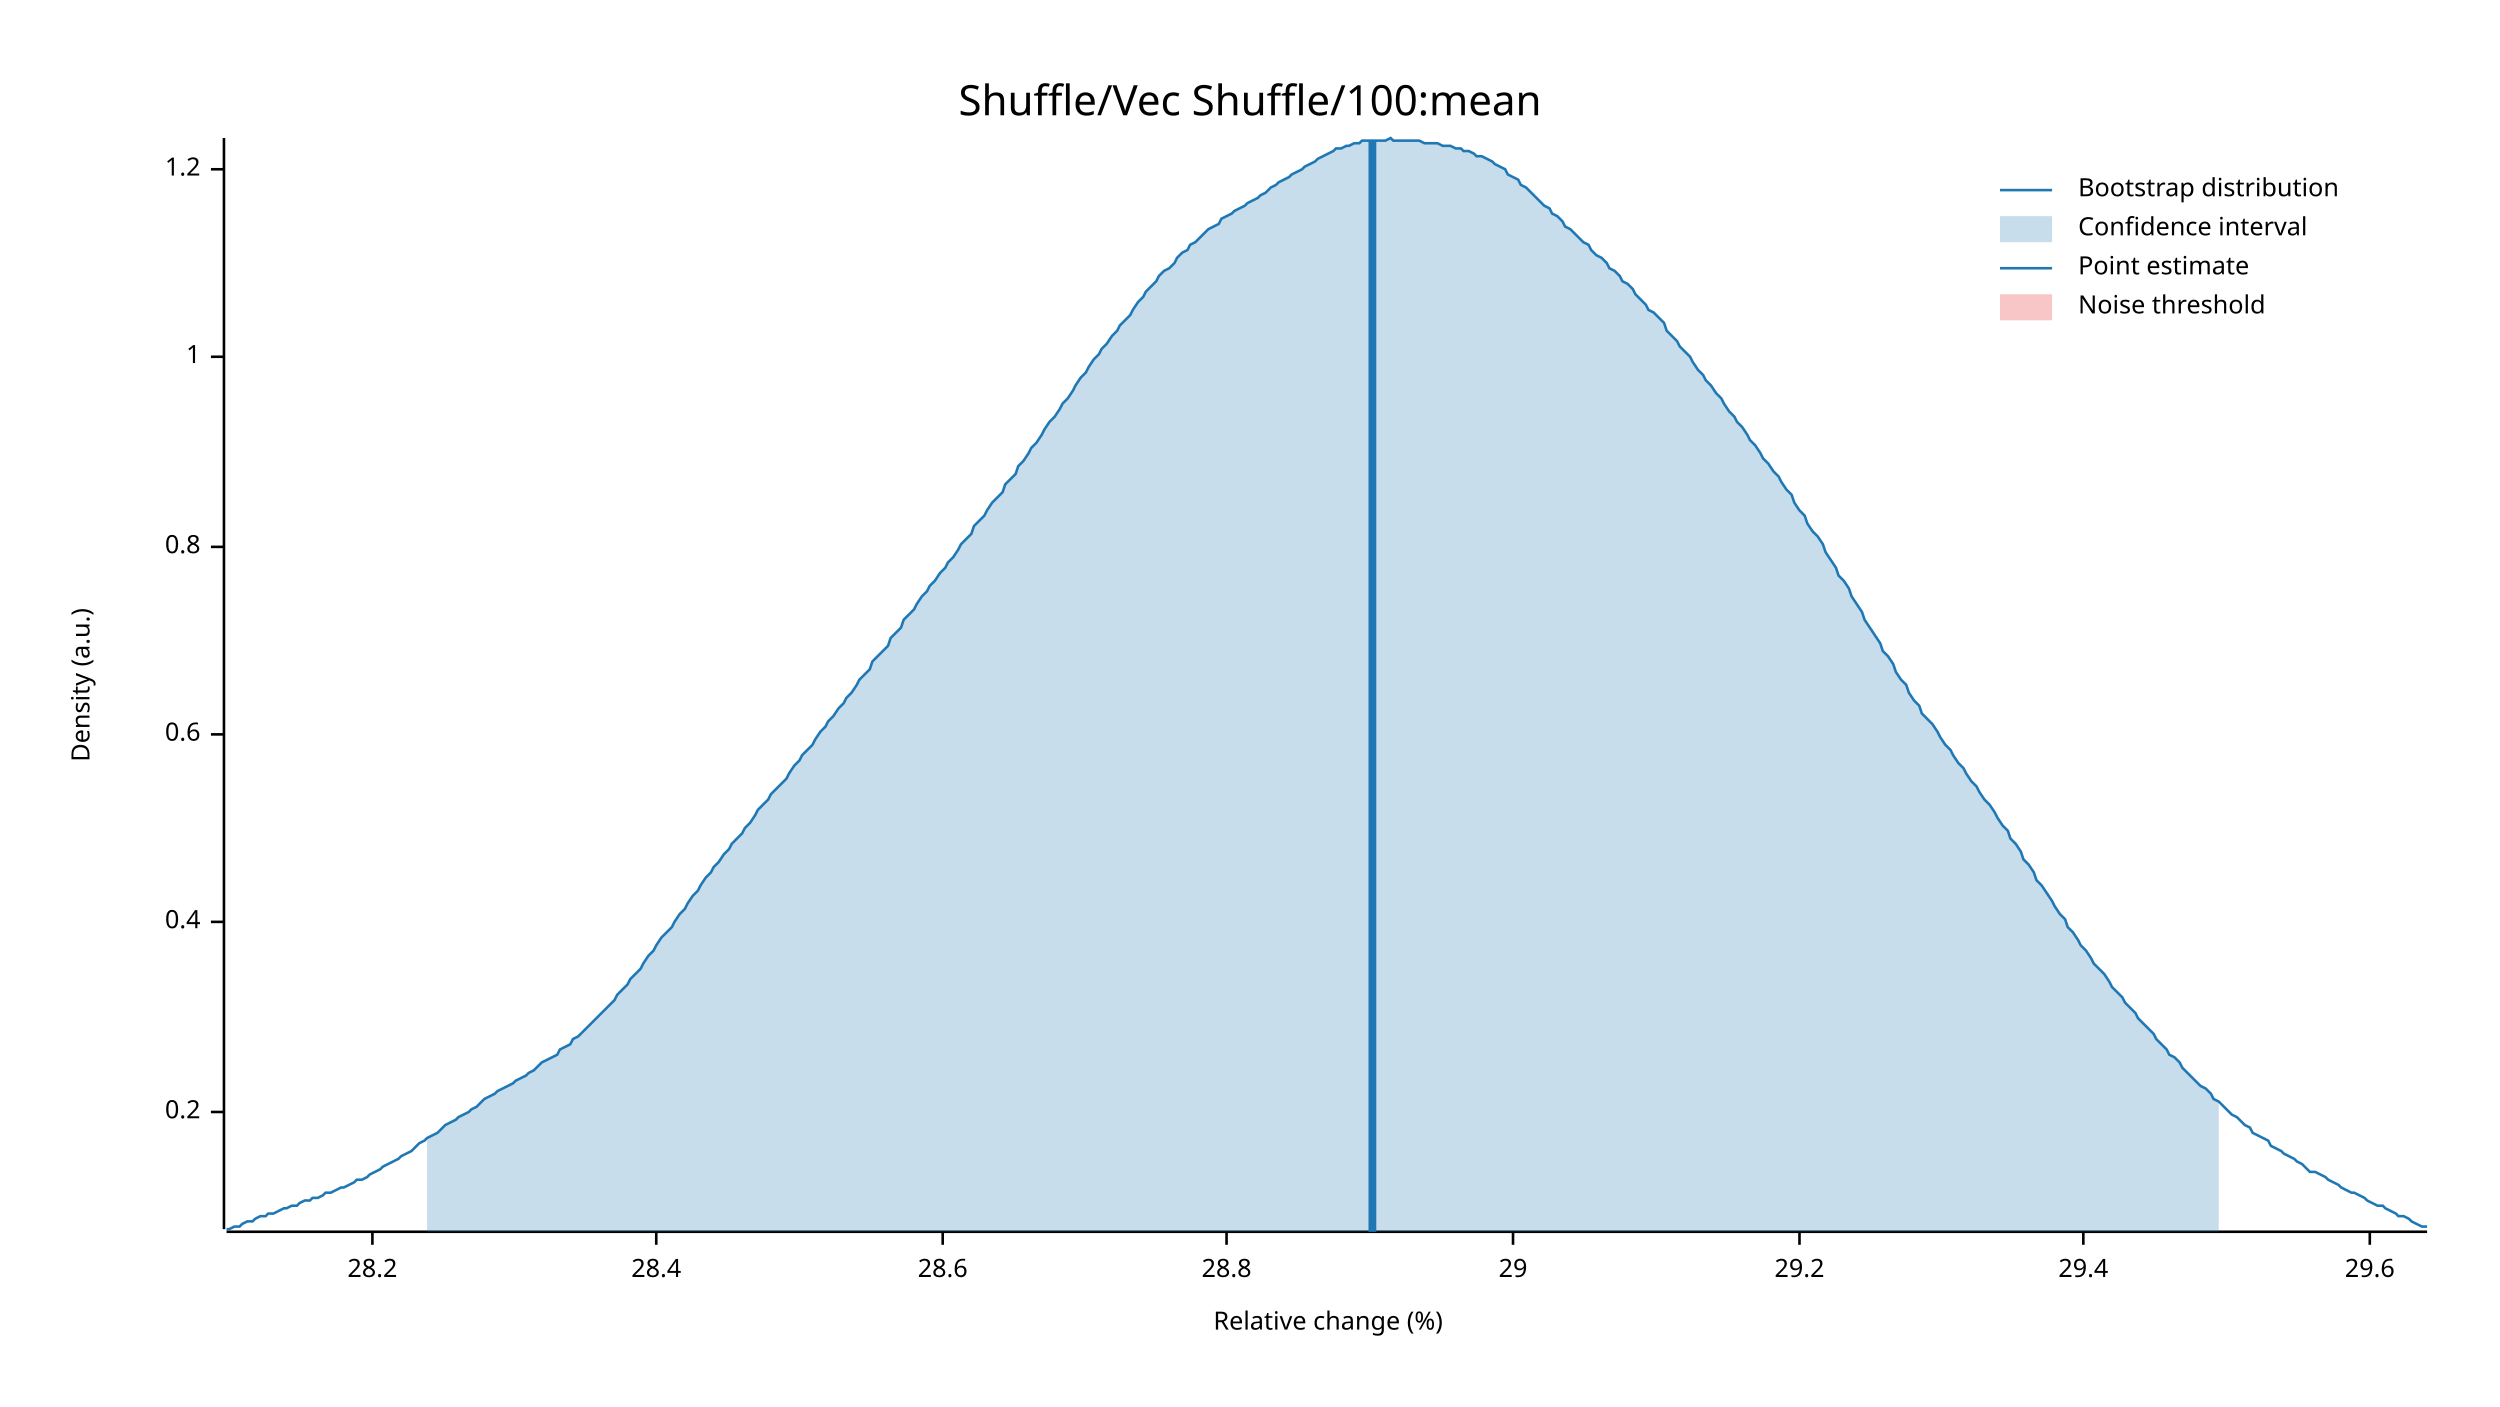
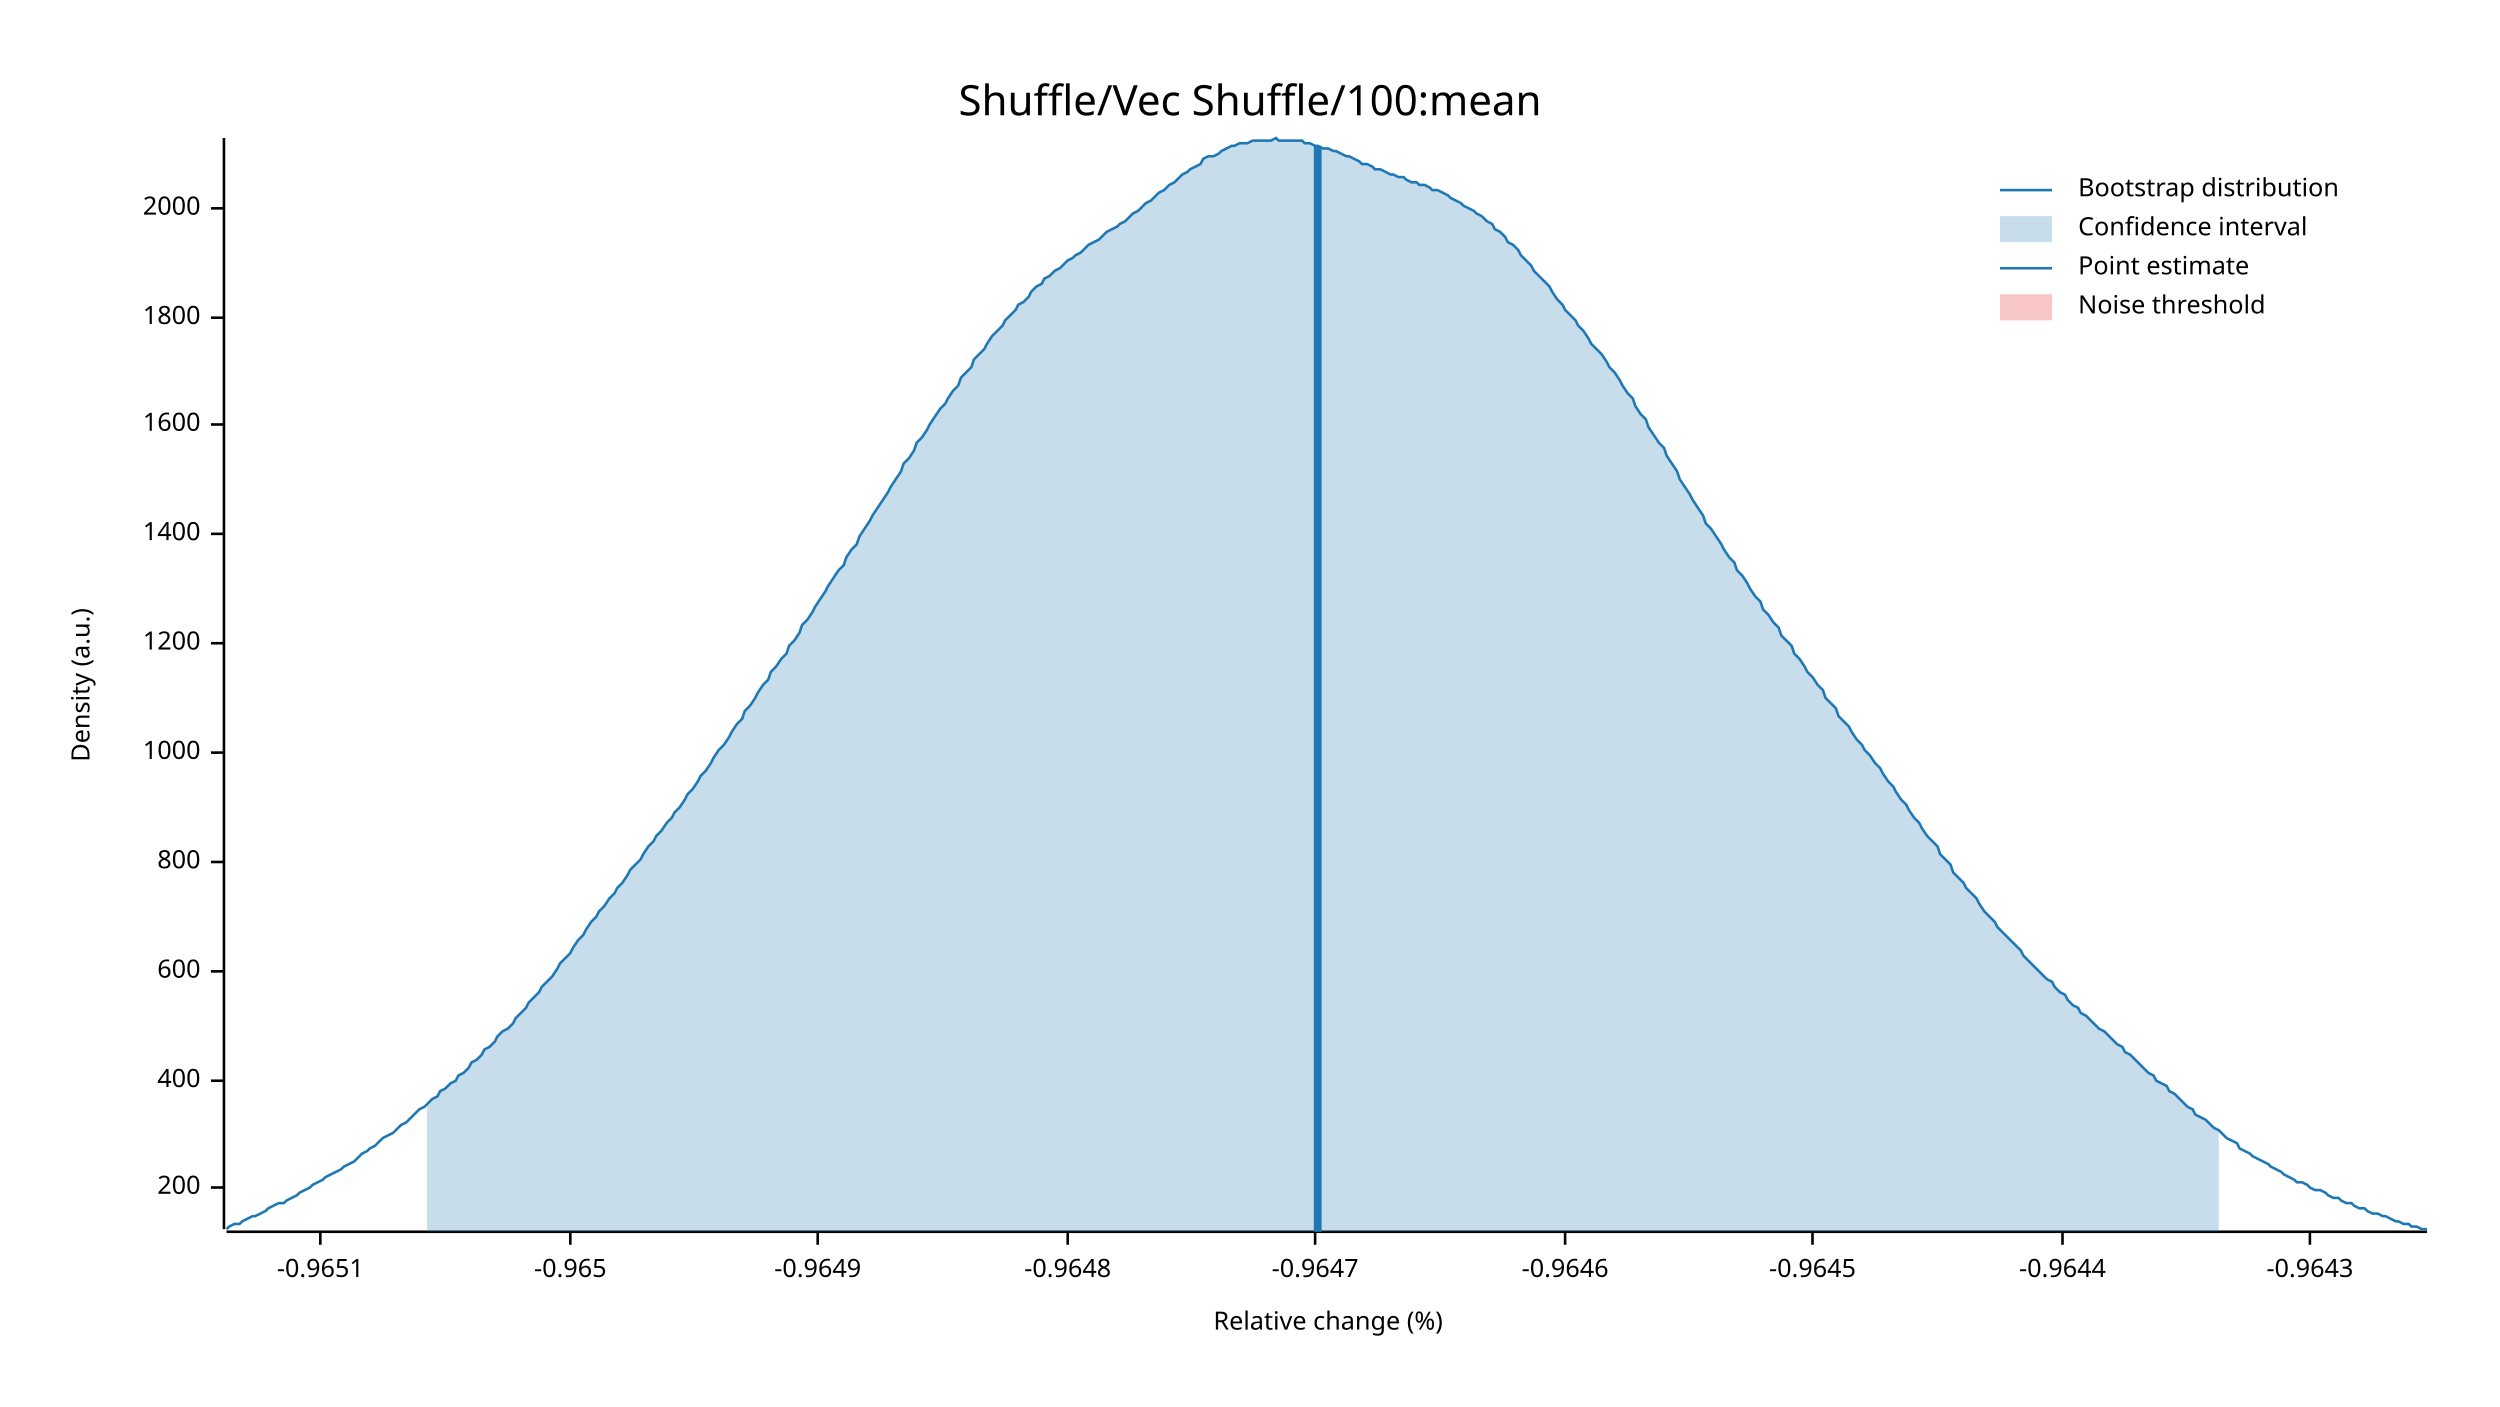
<svg xmlns="http://www.w3.org/2000/svg" width="960" height="540" viewBox="0 0 960 540">
  <text x="480" y="32" dy="0.76em" text-anchor="middle" font-family="sans-serif" font-size="16.129" opacity="1" fill="#000000">
Shuffle/Vec Shuffle/100:mean
</text>
  <text x="27" y="263" dy="0.76em" text-anchor="middle" font-family="sans-serif" font-size="9.677" opacity="1" fill="#000000" transform="rotate(270, 27, 263)">
Density (a.u.)
</text>
  <text x="510" y="513" dy="-0.5ex" text-anchor="middle" font-family="sans-serif" font-size="9.677" opacity="1" fill="#000000">
Relative change (%)
</text>
  <polyline fill="none" opacity="1" stroke="#000000" stroke-width="1" points="86,53 86,472 " />
-   <text x="77" y="427" dy="0.5ex" text-anchor="end" font-family="sans-serif" font-size="9.677" opacity="1" fill="#000000">
- 0.2
+   <text x="77" y="456" dy="0.5ex" text-anchor="end" font-family="sans-serif" font-size="9.677" opacity="1" fill="#000000">
+ 200
</text>
-   <polyline fill="none" opacity="1" stroke="#000000" stroke-width="1" points="81,427 86,427 " />
-   <text x="77" y="354" dy="0.5ex" text-anchor="end" font-family="sans-serif" font-size="9.677" opacity="1" fill="#000000">
- 0.4
+   <polyline fill="none" opacity="1" stroke="#000000" stroke-width="1" points="81,456 86,456 " />
+   <text x="77" y="415" dy="0.5ex" text-anchor="end" font-family="sans-serif" font-size="9.677" opacity="1" fill="#000000">
+ 400
</text>
-   <polyline fill="none" opacity="1" stroke="#000000" stroke-width="1" points="81,354 86,354 " />
-   <text x="77" y="282" dy="0.5ex" text-anchor="end" font-family="sans-serif" font-size="9.677" opacity="1" fill="#000000">
- 0.6
+   <polyline fill="none" opacity="1" stroke="#000000" stroke-width="1" points="81,415 86,415 " />
+   <text x="77" y="373" dy="0.5ex" text-anchor="end" font-family="sans-serif" font-size="9.677" opacity="1" fill="#000000">
+ 600
</text>
-   <polyline fill="none" opacity="1" stroke="#000000" stroke-width="1" points="81,282 86,282 " />
-   <text x="77" y="210" dy="0.5ex" text-anchor="end" font-family="sans-serif" font-size="9.677" opacity="1" fill="#000000">
- 0.8
+   <polyline fill="none" opacity="1" stroke="#000000" stroke-width="1" points="81,373 86,373 " />
+   <text x="77" y="331" dy="0.5ex" text-anchor="end" font-family="sans-serif" font-size="9.677" opacity="1" fill="#000000">
+ 800
</text>
-   <polyline fill="none" opacity="1" stroke="#000000" stroke-width="1" points="81,210 86,210 " />
-   <text x="77" y="137" dy="0.5ex" text-anchor="end" font-family="sans-serif" font-size="9.677" opacity="1" fill="#000000">
- 1
+   <polyline fill="none" opacity="1" stroke="#000000" stroke-width="1" points="81,331 86,331 " />
+   <text x="77" y="289" dy="0.5ex" text-anchor="end" font-family="sans-serif" font-size="9.677" opacity="1" fill="#000000">
+ 1000
</text>
-   <polyline fill="none" opacity="1" stroke="#000000" stroke-width="1" points="81,137 86,137 " />
-   <text x="77" y="65" dy="0.5ex" text-anchor="end" font-family="sans-serif" font-size="9.677" opacity="1" fill="#000000">
- 1.2
+   <polyline fill="none" opacity="1" stroke="#000000" stroke-width="1" points="81,289 86,289 " />
+   <text x="77" y="247" dy="0.5ex" text-anchor="end" font-family="sans-serif" font-size="9.677" opacity="1" fill="#000000">
+ 1200
</text>
-   <polyline fill="none" opacity="1" stroke="#000000" stroke-width="1" points="81,65 86,65 " />
+   <polyline fill="none" opacity="1" stroke="#000000" stroke-width="1" points="81,247 86,247 " />
+   <text x="77" y="205" dy="0.5ex" text-anchor="end" font-family="sans-serif" font-size="9.677" opacity="1" fill="#000000">
+ 1400
+ </text>
+   <polyline fill="none" opacity="1" stroke="#000000" stroke-width="1" points="81,205 86,205 " />
+   <text x="77" y="163" dy="0.5ex" text-anchor="end" font-family="sans-serif" font-size="9.677" opacity="1" fill="#000000">
+ 1600
+ </text>
+   <polyline fill="none" opacity="1" stroke="#000000" stroke-width="1" points="81,163 86,163 " />
+   <text x="77" y="122" dy="0.5ex" text-anchor="end" font-family="sans-serif" font-size="9.677" opacity="1" fill="#000000">
+ 1800
+ </text>
+   <polyline fill="none" opacity="1" stroke="#000000" stroke-width="1" points="81,122 86,122 " />
+   <text x="77" y="80" dy="0.5ex" text-anchor="end" font-family="sans-serif" font-size="9.677" opacity="1" fill="#000000">
+ 2000
+ </text>
+   <polyline fill="none" opacity="1" stroke="#000000" stroke-width="1" points="81,80 86,80 " />
  <polyline fill="none" opacity="1" stroke="#000000" stroke-width="1" points="87,473 932,473 " />
-   <text x="143" y="483" dy="0.76em" text-anchor="middle" font-family="sans-serif" font-size="9.677" opacity="1" fill="#000000">
- 28.2
+   <text x="123" y="483" dy="0.76em" text-anchor="middle" font-family="sans-serif" font-size="9.677" opacity="1" fill="#000000">
+ -0.9651
</text>
-   <polyline fill="none" opacity="1" stroke="#000000" stroke-width="1" points="143,473 143,478 " />
-   <text x="252" y="483" dy="0.76em" text-anchor="middle" font-family="sans-serif" font-size="9.677" opacity="1" fill="#000000">
- 28.4
+   <polyline fill="none" opacity="1" stroke="#000000" stroke-width="1" points="123,473 123,478 " />
+   <text x="219" y="483" dy="0.76em" text-anchor="middle" font-family="sans-serif" font-size="9.677" opacity="1" fill="#000000">
+ -0.965
</text>
-   <polyline fill="none" opacity="1" stroke="#000000" stroke-width="1" points="252,473 252,478 " />
-   <text x="362" y="483" dy="0.76em" text-anchor="middle" font-family="sans-serif" font-size="9.677" opacity="1" fill="#000000">
- 28.6
+   <polyline fill="none" opacity="1" stroke="#000000" stroke-width="1" points="219,473 219,478 " />
+   <text x="314" y="483" dy="0.76em" text-anchor="middle" font-family="sans-serif" font-size="9.677" opacity="1" fill="#000000">
+ -0.9649
</text>
-   <polyline fill="none" opacity="1" stroke="#000000" stroke-width="1" points="362,473 362,478 " />
-   <text x="471" y="483" dy="0.76em" text-anchor="middle" font-family="sans-serif" font-size="9.677" opacity="1" fill="#000000">
- 28.8
+   <polyline fill="none" opacity="1" stroke="#000000" stroke-width="1" points="314,473 314,478 " />
+   <text x="410" y="483" dy="0.76em" text-anchor="middle" font-family="sans-serif" font-size="9.677" opacity="1" fill="#000000">
+ -0.9648
</text>
-   <polyline fill="none" opacity="1" stroke="#000000" stroke-width="1" points="471,473 471,478 " />
-   <text x="581" y="483" dy="0.76em" text-anchor="middle" font-family="sans-serif" font-size="9.677" opacity="1" fill="#000000">
- 29
+   <polyline fill="none" opacity="1" stroke="#000000" stroke-width="1" points="410,473 410,478 " />
+   <text x="505" y="483" dy="0.76em" text-anchor="middle" font-family="sans-serif" font-size="9.677" opacity="1" fill="#000000">
+ -0.9647
</text>
-   <polyline fill="none" opacity="1" stroke="#000000" stroke-width="1" points="581,473 581,478 " />
-   <text x="691" y="483" dy="0.76em" text-anchor="middle" font-family="sans-serif" font-size="9.677" opacity="1" fill="#000000">
- 29.2
+   <polyline fill="none" opacity="1" stroke="#000000" stroke-width="1" points="505,473 505,478 " />
+   <text x="601" y="483" dy="0.76em" text-anchor="middle" font-family="sans-serif" font-size="9.677" opacity="1" fill="#000000">
+ -0.9646
</text>
-   <polyline fill="none" opacity="1" stroke="#000000" stroke-width="1" points="691,473 691,478 " />
-   <text x="800" y="483" dy="0.76em" text-anchor="middle" font-family="sans-serif" font-size="9.677" opacity="1" fill="#000000">
- 29.4
+   <polyline fill="none" opacity="1" stroke="#000000" stroke-width="1" points="601,473 601,478 " />
+   <text x="696" y="483" dy="0.76em" text-anchor="middle" font-family="sans-serif" font-size="9.677" opacity="1" fill="#000000">
+ -0.9645
</text>
-   <polyline fill="none" opacity="1" stroke="#000000" stroke-width="1" points="800,473 800,478 " />
-   <text x="910" y="483" dy="0.76em" text-anchor="middle" font-family="sans-serif" font-size="9.677" opacity="1" fill="#000000">
- 29.6
+   <polyline fill="none" opacity="1" stroke="#000000" stroke-width="1" points="696,473 696,478 " />
+   <text x="792" y="483" dy="0.76em" text-anchor="middle" font-family="sans-serif" font-size="9.677" opacity="1" fill="#000000">
+ -0.9644
</text>
-   <polyline fill="none" opacity="1" stroke="#000000" stroke-width="1" points="910,473 910,478 " />
-   <polyline fill="none" opacity="1" stroke="#1F78B4" stroke-width="1" points="87,472 88,472 90,471 92,471 93,470 95,469 97,469 98,468 100,467 102,467 103,466 105,466 107,465 109,464 110,464 112,463 114,463 115,462 117,461 119,461 120,460 122,460 124,459 125,458 127,458 129,457 131,456 132,456 134,455 136,454 137,453 139,453 141,452 142,451 144,450 146,449 147,448 149,447 151,446 153,445 154,444 156,443 158,442 159,441 161,439 163,438 164,437 166,436 168,435 169,434 171,432 173,431 175,430 176,429 178,428 180,427 181,426 183,425 185,423 186,422 188,421 190,420 191,419 193,418 195,417 197,416 198,415 200,414 202,413 203,412 205,411 207,409 208,408 210,407 212,406 214,405 215,403 217,402 219,401 220,399 222,398 224,396 225,395 227,393 229,391 230,390 232,388 234,386 236,384 237,382 239,380 241,378 242,376 244,374 246,372 247,370 249,367 251,365 252,363 254,360 256,358 258,356 259,354 261,351 263,349 264,347 266,344 268,342 269,340 271,337 273,335 274,333 276,331 278,328 280,326 281,324 283,322 285,320 286,318 288,316 290,313 291,311 293,309 295,307 296,305 298,303 300,301 302,299 303,297 305,294 307,292 308,290 310,288 312,286 313,284 315,281 317,279 318,277 320,275 322,272 324,270 325,268 327,266 329,263 330,261 332,259 334,257 335,254 337,252 339,250 341,248 342,245 344,243 346,241 347,238 349,236 351,234 352,232 354,229 356,227 357,225 359,223 361,220 363,218 364,216 366,214 368,211 369,209 371,207 373,205 374,202 376,200 378,198 379,196 381,193 383,191 385,189 386,186 388,184 390,182 391,179 393,177 395,174 396,172 398,170 400,167 401,165 403,162 405,160 407,157 408,155 410,153 412,150 413,148 415,145 417,143 418,141 420,138 422,136 423,134 425,132 427,129 429,127 430,125 432,123 434,121 435,119 437,116 439,114 440,112 442,110 444,108 445,106 447,104 449,103 451,101 452,99 454,97 456,96 457,94 459,93 461,91 462,90 464,88 466,87 468,86 469,84 471,83 473,82 474,81 476,80 478,79 479,78 481,77 483,76 484,75 486,74 488,72 490,71 491,70 493,69 495,68 496,67 498,66 500,65 501,64 503,63 505,62 506,61 508,60 510,59 512,58 513,57 515,57 517,56 518,56 520,55 522,55 523,54 525,54 527,54 528,54 530,54 532,54 534,53 535,54 537,54 539,54 540,54 542,54 544,54 545,54 547,55 549,55 550,55 552,55 554,56 556,56 557,56 559,57 561,57 562,58 564,58 566,59 567,60 569,60 571,61 573,62 574,63 576,64 578,65 579,67 581,68 583,69 584,71 586,72 588,74 589,75 591,77 593,79 595,80 596,82 598,83 600,85 601,87 603,88 605,90 606,91 608,93 610,94 611,96 613,98 615,99 617,101 618,103 620,104 622,106 623,108 625,109 627,111 628,113 630,115 632,117 633,119 635,120 637,122 639,124 640,127 642,129 644,131 645,133 647,135 649,137 650,139 652,142 654,144 655,146 657,148 659,151 661,153 662,155 664,158 666,160 667,162 669,164 671,167 672,169 674,171 676,174 677,176 679,178 681,181 683,183 684,185 686,188 688,190 689,193 691,196 693,198 694,201 696,204 698,206 700,209 701,212 703,215 705,218 706,221 708,223 710,226 711,229 713,232 715,235 716,238 718,241 720,244 722,247 723,250 725,252 727,255 728,258 730,261 732,263 733,266 735,269 737,271 738,274 740,276 742,278 744,281 745,283 747,286 749,288 750,290 752,293 754,295 755,297 757,300 759,302 760,304 762,307 764,309 766,312 767,314 769,317 771,319 772,322 774,324 776,327 777,330 779,332 781,335 782,338 784,340 786,343 788,346 789,348 791,351 793,353 794,356 796,358 798,361 799,363 801,365 803,368 804,370 806,372 808,374 810,377 811,379 813,381 815,383 816,385 818,387 820,389 821,391 823,393 825,395 827,397 828,399 830,401 832,403 833,405 835,406 837,408 838,410 840,412 842,414 843,415 845,417 847,418 849,420 850,422 852,423 854,425 855,426 857,428 859,429 860,430 862,432 864,433 865,435 867,436 869,437 871,438 872,440 874,441 876,442 877,443 879,444 881,445 882,446 884,447 886,449 887,450 889,450 891,451 893,452 894,453 896,454 898,455 899,456 901,457 903,458 904,458 906,459 908,460 909,461 911,462 913,463 915,463 916,464 918,465 920,466 921,467 923,467 925,468 926,469 928,470 930,471 932,471 " />
-   <polygon opacity="0.25" fill="#1F78B4" points="164,437 166,436 168,435 169,434 171,432 173,431 175,430 176,429 178,428 180,427 181,426 183,425 185,423 186,422 188,421 190,420 191,419 193,418 195,417 197,416 198,415 200,414 202,413 203,412 205,411 207,409 208,408 210,407 212,406 214,405 215,403 217,402 219,401 220,399 222,398 224,396 225,395 227,393 229,391 230,390 232,388 234,386 236,384 237,382 239,380 241,378 242,376 244,374 246,372 247,370 249,367 251,365 252,363 254,360 256,358 258,356 259,354 261,351 263,349 264,347 266,344 268,342 269,340 271,337 273,335 274,333 276,331 278,328 280,326 281,324 283,322 285,320 286,318 288,316 290,313 291,311 293,309 295,307 296,305 298,303 300,301 302,299 303,297 305,294 307,292 308,290 310,288 312,286 313,284 315,281 317,279 318,277 320,275 322,272 324,270 325,268 327,266 329,263 330,261 332,259 334,257 335,254 337,252 339,250 341,248 342,245 344,243 346,241 347,238 349,236 351,234 352,232 354,229 356,227 357,225 359,223 361,220 363,218 364,216 366,214 368,211 369,209 371,207 373,205 374,202 376,200 378,198 379,196 381,193 383,191 385,189 386,186 388,184 390,182 391,179 393,177 395,174 396,172 398,170 400,167 401,165 403,162 405,160 407,157 408,155 410,153 412,150 413,148 415,145 417,143 418,141 420,138 422,136 423,134 425,132 427,129 429,127 430,125 432,123 434,121 435,119 437,116 439,114 440,112 442,110 444,108 445,106 447,104 449,103 451,101 452,99 454,97 456,96 457,94 459,93 461,91 462,90 464,88 466,87 468,86 469,84 471,83 473,82 474,81 476,80 478,79 479,78 481,77 483,76 484,75 486,74 488,72 490,71 491,70 493,69 495,68 496,67 498,66 500,65 501,64 503,63 505,62 506,61 508,60 510,59 512,58 513,57 515,57 517,56 518,56 520,55 522,55 523,54 525,54 527,54 528,54 530,54 532,54 534,53 535,54 537,54 539,54 540,54 542,54 544,54 545,54 547,55 549,55 550,55 552,55 554,56 556,56 557,56 559,57 561,57 562,58 564,58 566,59 567,60 569,60 571,61 573,62 574,63 576,64 578,65 579,67 581,68 583,69 584,71 586,72 588,74 589,75 591,77 593,79 595,80 596,82 598,83 600,85 601,87 603,88 605,90 606,91 608,93 610,94 611,96 613,98 615,99 617,101 618,103 620,104 622,106 623,108 625,109 627,111 628,113 630,115 632,117 633,119 635,120 637,122 639,124 640,127 642,129 644,131 645,133 647,135 649,137 650,139 652,142 654,144 655,146 657,148 659,151 661,153 662,155 664,158 666,160 667,162 669,164 671,167 672,169 674,171 676,174 677,176 679,178 681,181 683,183 684,185 686,188 688,190 689,193 691,196 693,198 694,201 696,204 698,206 700,209 701,212 703,215 705,218 706,221 708,223 710,226 711,229 713,232 715,235 716,238 718,241 720,244 722,247 723,250 725,252 727,255 728,258 730,261 732,263 733,266 735,269 737,271 738,274 740,276 742,278 744,281 745,283 747,286 749,288 750,290 752,293 754,295 755,297 757,300 759,302 760,304 762,307 764,309 766,312 767,314 769,317 771,319 772,322 774,324 776,327 777,330 779,332 781,335 782,338 784,340 786,343 788,346 789,348 791,351 793,353 794,356 796,358 798,361 799,363 801,365 803,368 804,370 806,372 808,374 810,377 811,379 813,381 815,383 816,385 818,387 820,389 821,391 823,393 825,395 827,397 828,399 830,401 832,403 833,405 835,406 837,408 838,410 840,412 842,414 843,415 845,417 847,418 849,420 850,422 852,423 852,473 164,473 " />
-   <polyline fill="none" opacity="1" stroke="#1F78B4" stroke-width="3" points="527,473 527,54 " />
+   <polyline fill="none" opacity="1" stroke="#000000" stroke-width="1" points="792,473 792,478 " />
+   <text x="887" y="483" dy="0.76em" text-anchor="middle" font-family="sans-serif" font-size="9.677" opacity="1" fill="#000000">
+ -0.9643
+ </text>
+   <polyline fill="none" opacity="1" stroke="#000000" stroke-width="1" points="887,473 887,478 " />
+   <polyline fill="none" opacity="1" stroke="#1F78B4" stroke-width="1" points="87,472 88,471 90,470 92,470 93,469 95,468 97,467 98,467 100,466 102,465 103,464 105,463 107,462 109,462 110,461 112,460 114,459 115,458 117,457 119,456 120,455 122,454 124,453 125,452 127,451 129,450 131,449 132,448 134,447 136,446 137,445 139,443 141,442 142,441 144,440 146,438 147,437 149,436 151,435 153,433 154,432 156,431 158,429 159,428 161,426 163,425 164,424 166,422 168,421 169,419 171,418 173,416 175,415 176,413 178,412 180,410 181,408 183,407 185,405 186,403 188,402 190,400 191,398 193,396 195,395 197,393 198,391 200,389 202,387 203,385 205,383 207,381 208,379 210,377 212,375 214,372 215,370 217,368 219,366 220,364 222,361 224,359 225,357 227,354 229,352 230,350 232,348 234,345 236,343 237,341 239,339 241,336 242,334 244,332 246,330 247,328 249,325 251,323 252,321 254,319 256,316 258,314 259,312 261,310 263,307 264,305 266,303 268,300 269,298 271,296 273,293 274,291 276,288 278,286 280,283 281,281 283,278 285,276 286,273 288,271 290,268 291,266 293,263 295,261 296,258 298,256 300,253 302,251 303,248 305,246 307,243 308,240 310,238 312,235 313,233 315,230 317,227 318,225 320,222 322,219 324,217 325,214 327,211 329,209 330,206 332,203 334,200 335,198 337,195 339,192 341,189 342,187 344,184 346,181 347,178 349,176 351,173 352,170 354,168 356,165 357,163 359,160 361,157 363,155 364,153 366,150 368,148 369,145 371,143 373,141 374,138 376,136 378,134 379,132 381,129 383,127 385,125 386,123 388,121 390,119 391,117 393,116 395,114 396,112 398,110 400,109 401,107 403,106 405,104 407,103 408,102 410,100 412,99 413,98 415,97 417,95 418,94 420,93 422,92 423,91 425,89 427,88 429,87 430,86 432,85 434,83 435,82 437,81 439,79 440,78 442,77 444,75 445,74 447,73 449,71 451,70 452,69 454,67 456,66 457,65 459,64 461,63 462,61 464,60 466,60 468,59 469,58 471,57 473,56 474,56 476,55 478,55 479,55 481,54 483,54 484,54 486,54 488,54 490,53 491,54 493,54 495,54 496,54 498,54 500,54 501,55 503,55 505,56 506,56 508,57 510,57 512,58 513,58 515,59 517,60 518,60 520,61 522,62 523,63 525,63 527,64 528,65 530,65 532,66 534,67 535,67 537,68 539,68 540,69 542,70 544,70 545,71 547,71 549,72 550,73 552,73 554,74 556,75 557,76 559,77 561,78 562,79 564,80 566,81 567,82 569,83 571,85 573,86 574,88 576,89 578,91 579,93 581,94 583,96 584,98 586,100 588,102 589,104 591,106 593,108 595,110 596,112 598,115 600,117 601,119 603,121 605,123 606,125 608,127 610,130 611,132 613,134 615,136 617,139 618,141 620,143 622,146 623,148 625,151 627,153 628,156 630,159 632,161 633,164 635,167 637,170 639,172 640,175 642,178 644,181 645,184 647,187 649,190 650,192 652,195 654,198 655,201 657,203 659,206 661,209 662,211 664,214 666,216 667,219 669,221 671,224 672,226 674,229 676,231 677,234 679,236 681,239 683,241 684,244 686,246 688,248 689,251 691,253 693,256 694,258 696,260 698,263 700,265 701,268 703,270 705,272 706,275 708,277 710,279 711,281 713,284 715,286 716,288 718,290 720,293 722,295 723,297 725,300 727,302 728,304 730,307 732,309 733,311 735,314 737,316 738,318 740,321 742,323 744,325 745,328 747,330 749,332 750,335 752,337 754,339 755,341 757,343 759,345 760,347 762,350 764,352 766,354 767,356 769,358 771,360 772,361 774,363 776,365 777,367 779,369 781,371 782,372 784,374 786,376 788,377 789,379 791,381 793,382 794,384 796,386 798,387 799,389 801,390 803,392 804,393 806,395 808,396 810,398 811,399 813,401 815,402 816,404 818,405 820,407 821,408 823,410 825,412 827,413 828,415 830,416 832,417 833,419 835,420 837,422 838,423 840,425 842,426 843,428 845,429 847,430 849,432 850,433 852,434 854,436 855,437 857,438 859,439 860,441 862,442 864,443 865,444 867,445 869,446 871,447 872,448 874,449 876,450 877,451 879,452 881,453 882,454 884,454 886,455 887,456 889,457 891,457 893,458 894,459 896,460 898,460 899,461 901,462 903,462 904,463 906,464 908,464 909,465 911,466 913,466 915,467 916,467 918,468 920,469 921,469 923,470 925,470 926,471 928,471 930,472 932,472 " />
+   <polygon opacity="0.25" fill="#1F78B4" points="164,424 166,422 168,421 169,419 171,418 173,416 175,415 176,413 178,412 180,410 181,408 183,407 185,405 186,403 188,402 190,400 191,398 193,396 195,395 197,393 198,391 200,389 202,387 203,385 205,383 207,381 208,379 210,377 212,375 214,372 215,370 217,368 219,366 220,364 222,361 224,359 225,357 227,354 229,352 230,350 232,348 234,345 236,343 237,341 239,339 241,336 242,334 244,332 246,330 247,328 249,325 251,323 252,321 254,319 256,316 258,314 259,312 261,310 263,307 264,305 266,303 268,300 269,298 271,296 273,293 274,291 276,288 278,286 280,283 281,281 283,278 285,276 286,273 288,271 290,268 291,266 293,263 295,261 296,258 298,256 300,253 302,251 303,248 305,246 307,243 308,240 310,238 312,235 313,233 315,230 317,227 318,225 320,222 322,219 324,217 325,214 327,211 329,209 330,206 332,203 334,200 335,198 337,195 339,192 341,189 342,187 344,184 346,181 347,178 349,176 351,173 352,170 354,168 356,165 357,163 359,160 361,157 363,155 364,153 366,150 368,148 369,145 371,143 373,141 374,138 376,136 378,134 379,132 381,129 383,127 385,125 386,123 388,121 390,119 391,117 393,116 395,114 396,112 398,110 400,109 401,107 403,106 405,104 407,103 408,102 410,100 412,99 413,98 415,97 417,95 418,94 420,93 422,92 423,91 425,89 427,88 429,87 430,86 432,85 434,83 435,82 437,81 439,79 440,78 442,77 444,75 445,74 447,73 449,71 451,70 452,69 454,67 456,66 457,65 459,64 461,63 462,61 464,60 466,60 468,59 469,58 471,57 473,56 474,56 476,55 478,55 479,55 481,54 483,54 484,54 486,54 488,54 490,53 491,54 493,54 495,54 496,54 498,54 500,54 501,55 503,55 505,56 506,56 508,57 510,57 512,58 513,58 515,59 517,60 518,60 520,61 522,62 523,63 525,63 527,64 528,65 530,65 532,66 534,67 535,67 537,68 539,68 540,69 542,70 544,70 545,71 547,71 549,72 550,73 552,73 554,74 556,75 557,76 559,77 561,78 562,79 564,80 566,81 567,82 569,83 571,85 573,86 574,88 576,89 578,91 579,93 581,94 583,96 584,98 586,100 588,102 589,104 591,106 593,108 595,110 596,112 598,115 600,117 601,119 603,121 605,123 606,125 608,127 610,130 611,132 613,134 615,136 617,139 618,141 620,143 622,146 623,148 625,151 627,153 628,156 630,159 632,161 633,164 635,167 637,170 639,172 640,175 642,178 644,181 645,184 647,187 649,190 650,192 652,195 654,198 655,201 657,203 659,206 661,209 662,211 664,214 666,216 667,219 669,221 671,224 672,226 674,229 676,231 677,234 679,236 681,239 683,241 684,244 686,246 688,248 689,251 691,253 693,256 694,258 696,260 698,263 700,265 701,268 703,270 705,272 706,275 708,277 710,279 711,281 713,284 715,286 716,288 718,290 720,293 722,295 723,297 725,300 727,302 728,304 730,307 732,309 733,311 735,314 737,316 738,318 740,321 742,323 744,325 745,328 747,330 749,332 750,335 752,337 754,339 755,341 757,343 759,345 760,347 762,350 764,352 766,354 767,356 769,358 771,360 772,361 774,363 776,365 777,367 779,369 781,371 782,372 784,374 786,376 788,377 789,379 791,381 793,382 794,384 796,386 798,387 799,389 801,390 803,392 804,393 806,395 808,396 810,398 811,399 813,401 815,402 816,404 818,405 820,407 821,408 823,410 825,412 827,413 828,415 830,416 832,417 833,419 835,420 837,422 838,423 840,425 842,426 843,428 845,429 847,430 849,432 850,433 852,434 852,473 164,473 " />
+   <polyline fill="none" opacity="1" stroke="#1F78B4" stroke-width="3" points="506,473 506,56 " />
  <rect x="509" y="53" width="0" height="419" opacity="0.1" fill="#E31A1C" stroke="none" />
  <text x="798" y="68" dy="0.76em" text-anchor="start" font-family="sans-serif" font-size="9.677" opacity="1" fill="#000000">
Bootstrap distribution
</text>
  <text x="798" y="83" dy="0.76em" text-anchor="start" font-family="sans-serif" font-size="9.677" opacity="1" fill="#000000">
Confidence interval
</text>
  <text x="798" y="98" dy="0.76em" text-anchor="start" font-family="sans-serif" font-size="9.677" opacity="1" fill="#000000">
Point estimate
</text>
  <text x="798" y="113" dy="0.76em" text-anchor="start" font-family="sans-serif" font-size="9.677" opacity="1" fill="#000000">
Noise threshold
</text>
  <polyline fill="none" opacity="1" stroke="#1F78B4" stroke-width="1" points="768,73 788,73 " />
  <rect x="768" y="83" width="20" height="10" opacity="0.25" fill="#1F78B4" stroke="none" />
  <polyline fill="none" opacity="1" stroke="#1F78B4" stroke-width="1" points="768,103 788,103 " />
  <rect x="768" y="113" width="20" height="10" opacity="0.25" fill="#E31A1C" stroke="none" />
</svg>
